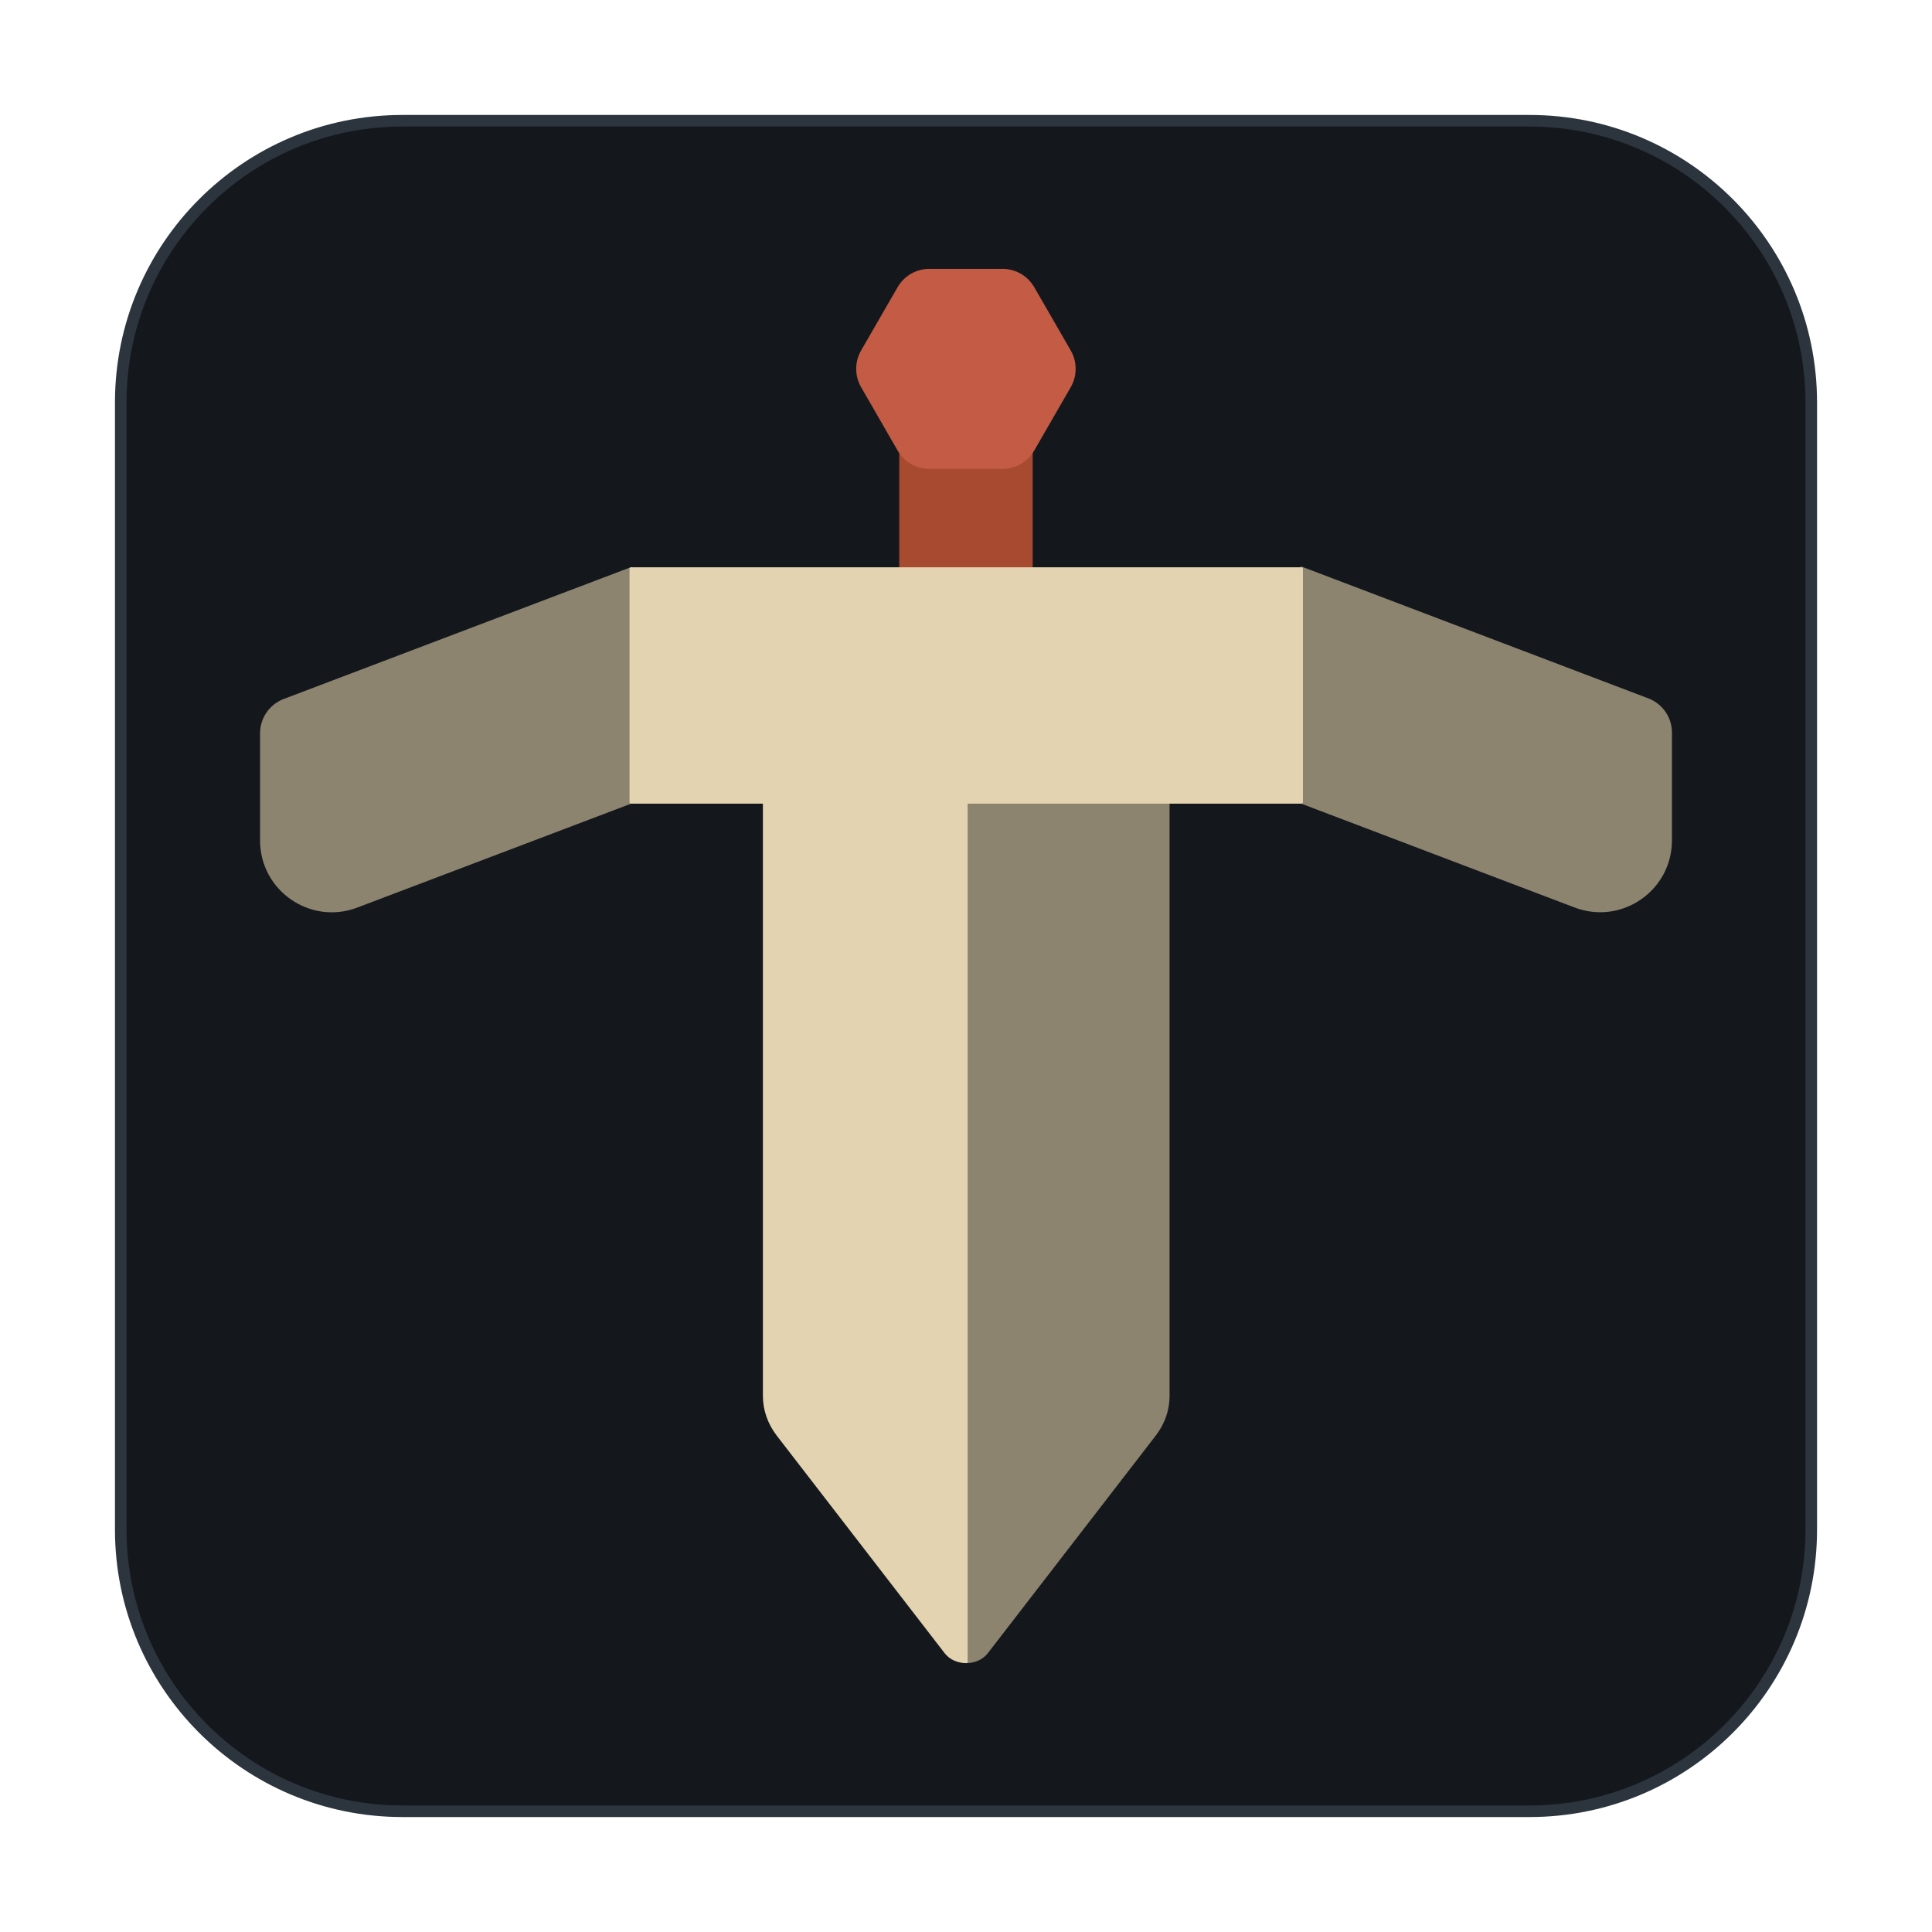
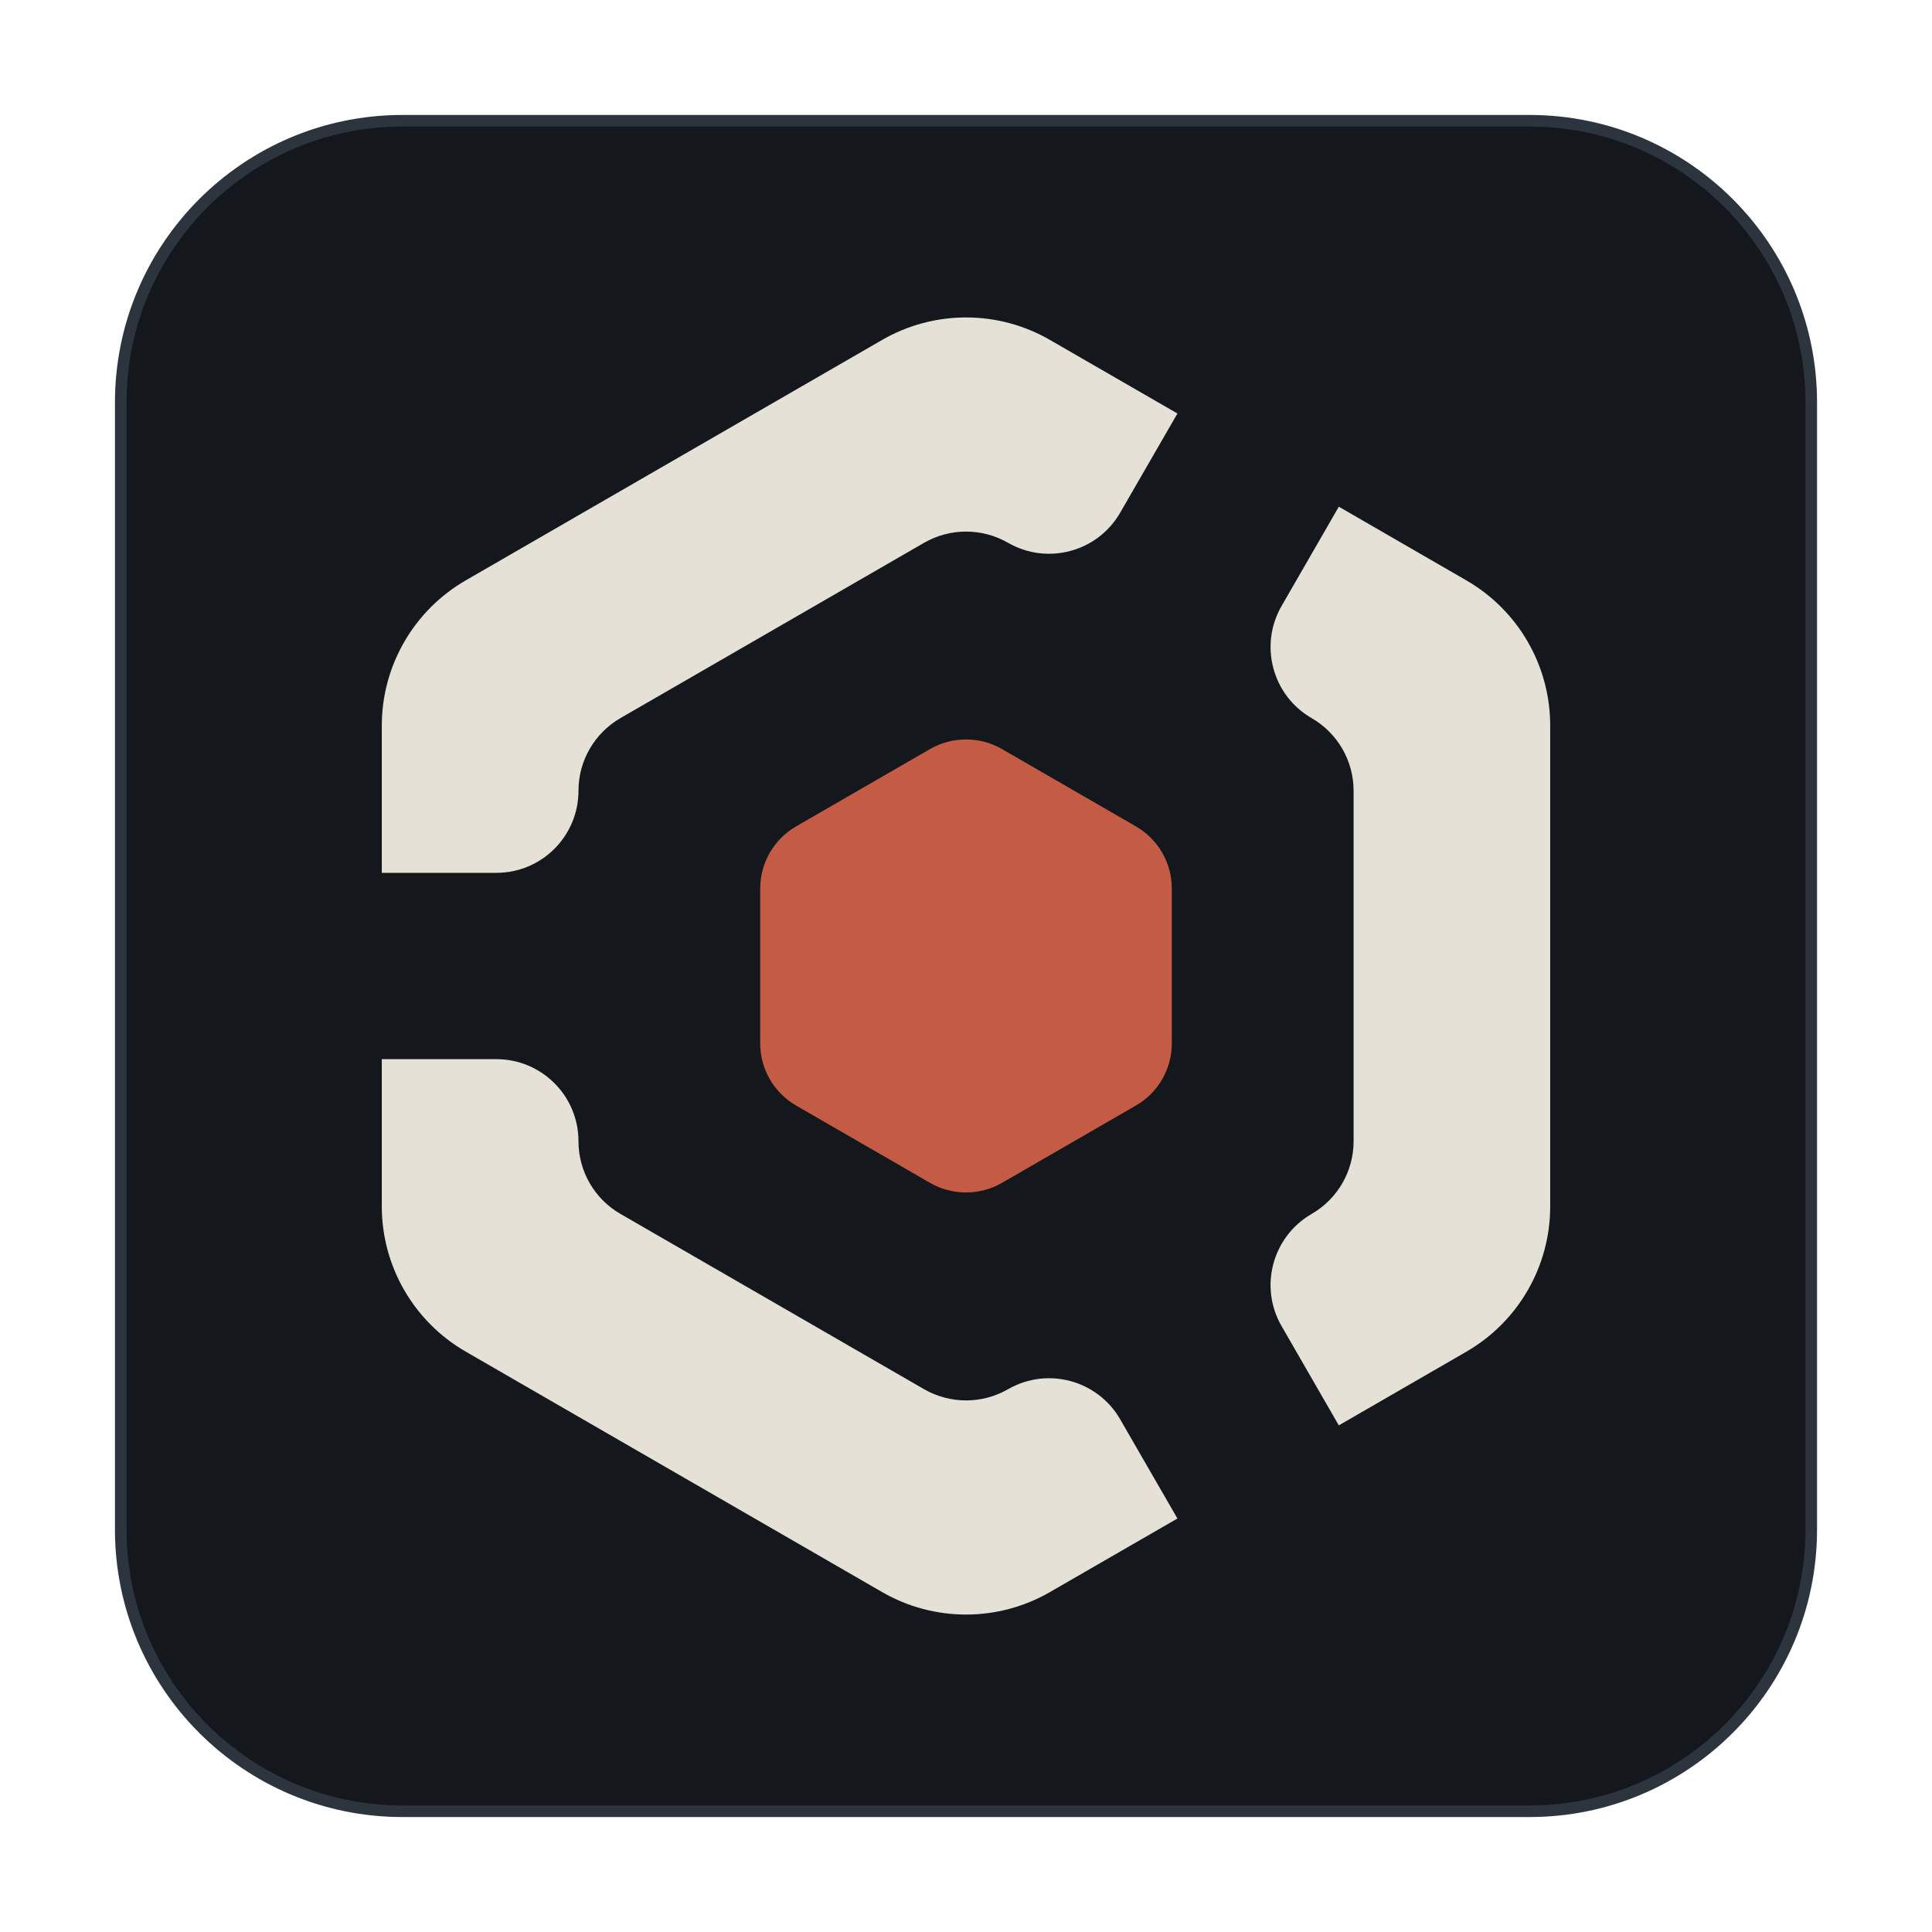
<svg xmlns="http://www.w3.org/2000/svg" width="1024.00" height="1024.00" viewBox="0 0 1024.00 1024.00">
  <rect x="64.0" y="64.0" width="896.0" height="896.0" rx="149.33" fill="#14181D" stroke="#2C343E" stroke-width="6.14" />
-   <g transform="translate(63.979 66.862) scale(4.148148)">
-     <path d="M 65.19,86.39 l -35.02,13.29 c -5.89,2.24 -12.19,-2.12 -12.19,-8.41 l 0,-13.7 c 0,-1.87 1.16,-3.54 2.9,-4.21 l 44.31,-16.82 l 0,29.85 Z" fill="#8C846F" stroke="#8C846F" stroke-width="0.35" stroke-linejoin="round" />
-     <path d="M 150.87,86.39 l 34.96,13.28 c 5.89,2.24 12.2,-2.11 12.2,-8.41 l 0,-13.77 c 0,-1.87 -1.15,-3.54 -2.9,-4.21 l -44.26,-16.82 l 0,29.92 Z" fill="#8C846F" stroke="#8C846F" stroke-width="0.35" stroke-linejoin="round" />
-     <path d="M 99.65,27.22 L 116.35,27.22 L 116.35,56.54 L 99.65,56.54 Z" fill="#A84A30" stroke="#A84A30" stroke-width="0.35" stroke-linejoin="round" />
-     <path d="M 112.67,18.41 l -9.35,0 c -1.61,0 -3.09,0.86 -3.9,2.25 l -4.67,8.1 c -0.8,1.39 -0.8,3.11 0,4.5 l 4.67,8.1 c 0.8,1.39 2.29,2.25 3.9,2.25 l 9.35,0 c 1.61,0 3.09,-0.86 3.9,-2.25 l 4.67,-8.1 c 0.8,-1.39 0.8,-3.11 0,-4.5 l -4.67,-8.1 c -0.8,-1.39 -2.29,-2.25 -3.9,-2.25 Z" fill="#C45C45" stroke="#C45C45" stroke-width="0.35" stroke-linejoin="round" />
-     <path d="M 108.03,86.39 l 0,109.82 c 1,0 2.01,-0.4 2.63,-1.21 l 21.44,-27.78 c 1.14,-1.47 1.74,-3.2 1.74,-4.96 l 0,-75.87 l -25.81,0 Z" fill="#8C846F" stroke="#8C846F" stroke-width="0.35" stroke-linejoin="round" />
-     <path d="M 150.87,56.54 l -85.68,0 l 0,29.85 l 17.04,0 l 0,75.87 c 0,1.76 0.61,3.49 1.74,4.96 l 21.44,27.78 c 0.62,0.81 1.63,1.21 2.63,1.21 l 0,-109.82 l 42.84,0 l 0,-29.85 Z" fill="#E3D3B0" stroke="#E3D3B0" stroke-width="0.35" stroke-linejoin="round" />
+   <g transform="translate(127.031 93.514) scale(4.148148)">
+     <path d="M 48.65,69.21 l 38.8,-22.4 c 3.32,-1.91 7.4,-1.91 10.73,0 l 0,0 c 5.01,2.89 11.43,1.17 14.32,-3.84 l 7.32,-12.68 l -16.29,-9.4 c -6.63,-3.83 -14.81,-3.83 -21.44,0 l -53.2,30.72 c -6.63,3.83 -10.73,10.9 -10.73,18.56 l 0,18.81 l 14.65,0 c 5.79,0 10.48,-4.7 10.48,-10.49 l 0,0 c 0,-3.83 2.05,-7.36 5.36,-9.28 Z" fill="#E6E1D6" />
+     <path d="M 88.22,73.16 l -17.13,9.89 c -2.83,1.64 -4.58,4.66 -4.58,7.94 l 0,19.78 c 0,3.28 1.75,6.3 4.58,7.94 l 17.13,9.89 c 2.84,1.63 6.34,1.63 9.17,0 l 17.13,-9.89 c 2.84,-1.64 4.58,-4.66 4.58,-7.94 l 0,-19.78 c 0,-3.28 -1.74,-6.3 -4.58,-7.94 l -17.13,-9.89 c -2.83,-1.63 -6.33,-1.63 -9.17,0 Z" fill="#C45C45" />
+     <path d="M 140.44,42.2 l -7.31,12.68 c -2.9,5.02 -1.18,11.43 3.83,14.33 l 0,0 c 3.32,1.91 5.37,5.45 5.37,9.28 l 0,44.8 c 0,3.83 -2.05,7.36 -5.37,9.28 l 0,0 c -5.01,2.9 -6.73,9.32 -3.83,14.33 l 7.31,12.68 l 16.29,-9.41 c 6.63,-3.83 10.72,-10.9 10.72,-18.56 l 0,-61.44 c 0,-7.66 -4.08,-14.73 -10.72,-18.56 l -16.29,-9.41 Z" fill="#E6E1D6" />
+     <path d="M 87.45,154.96 l -38.8,-22.4 c -3.31,-1.91 -5.36,-5.45 -5.36,-9.28 l 0,0 c 0,-5.8 -4.7,-10.49 -10.48,-10.49 l -14.65,0 l 0,18.81 c 0,7.66 4.09,14.73 10.73,18.56 l 53.2,30.72 c 6.63,3.83 14.81,3.83 21.44,0 l 16.29,-9.4 l -7.32,-12.68 c -2.89,-5.01 -9.31,-6.73 -14.32,-3.84 l 0,0 c -3.32,1.91 -7.4,1.91 -10.73,0 Z" fill="#E6E1D6" />
  </g>
</svg>
